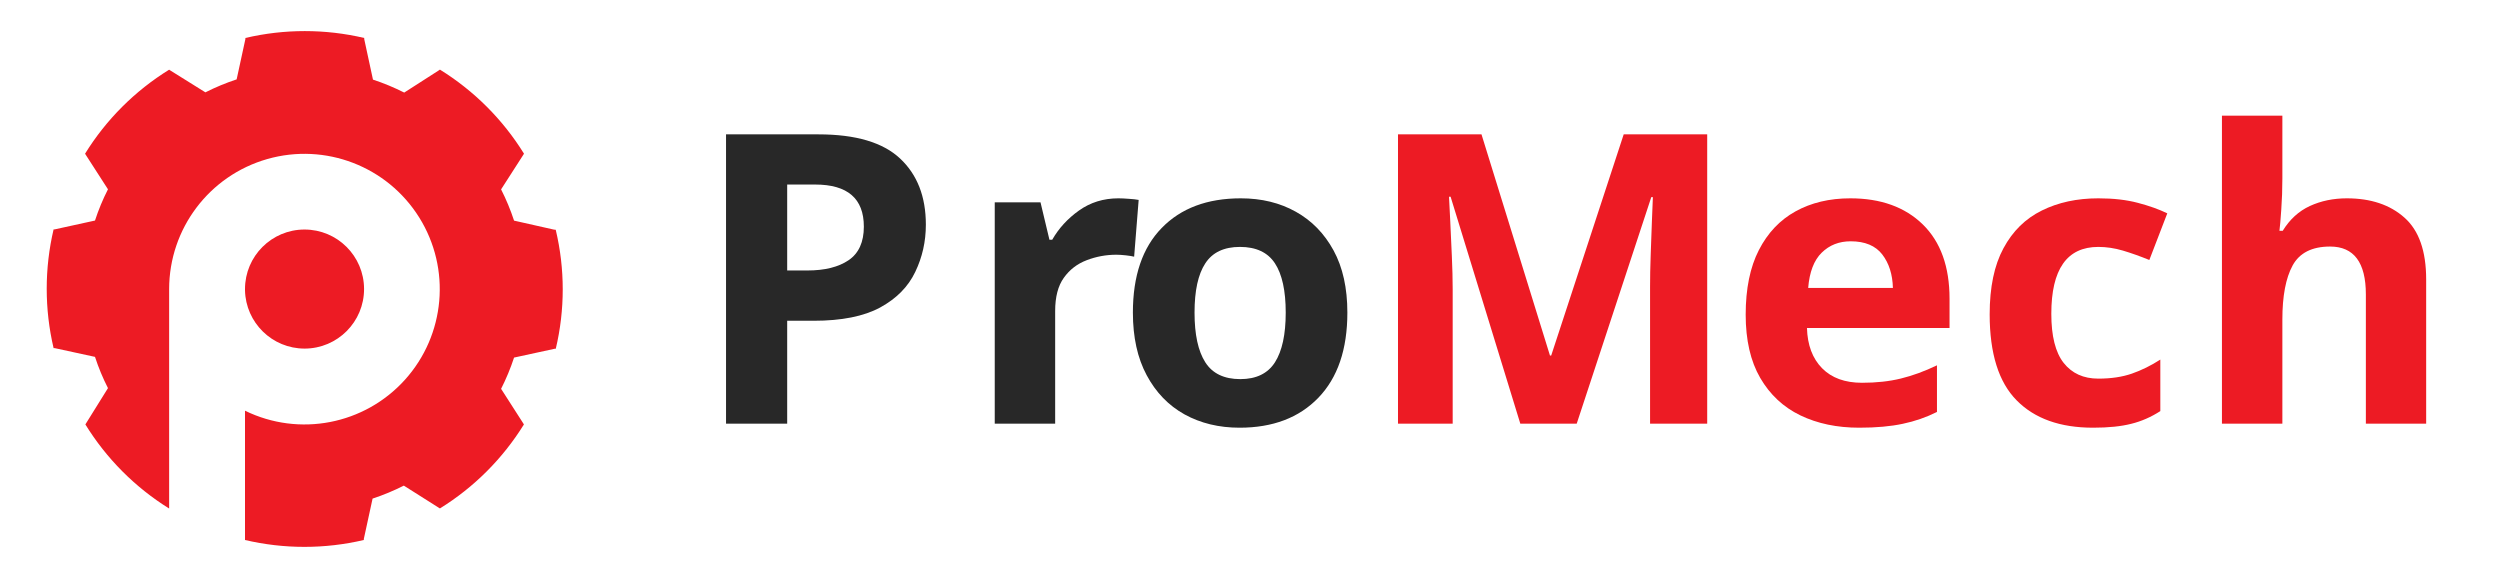
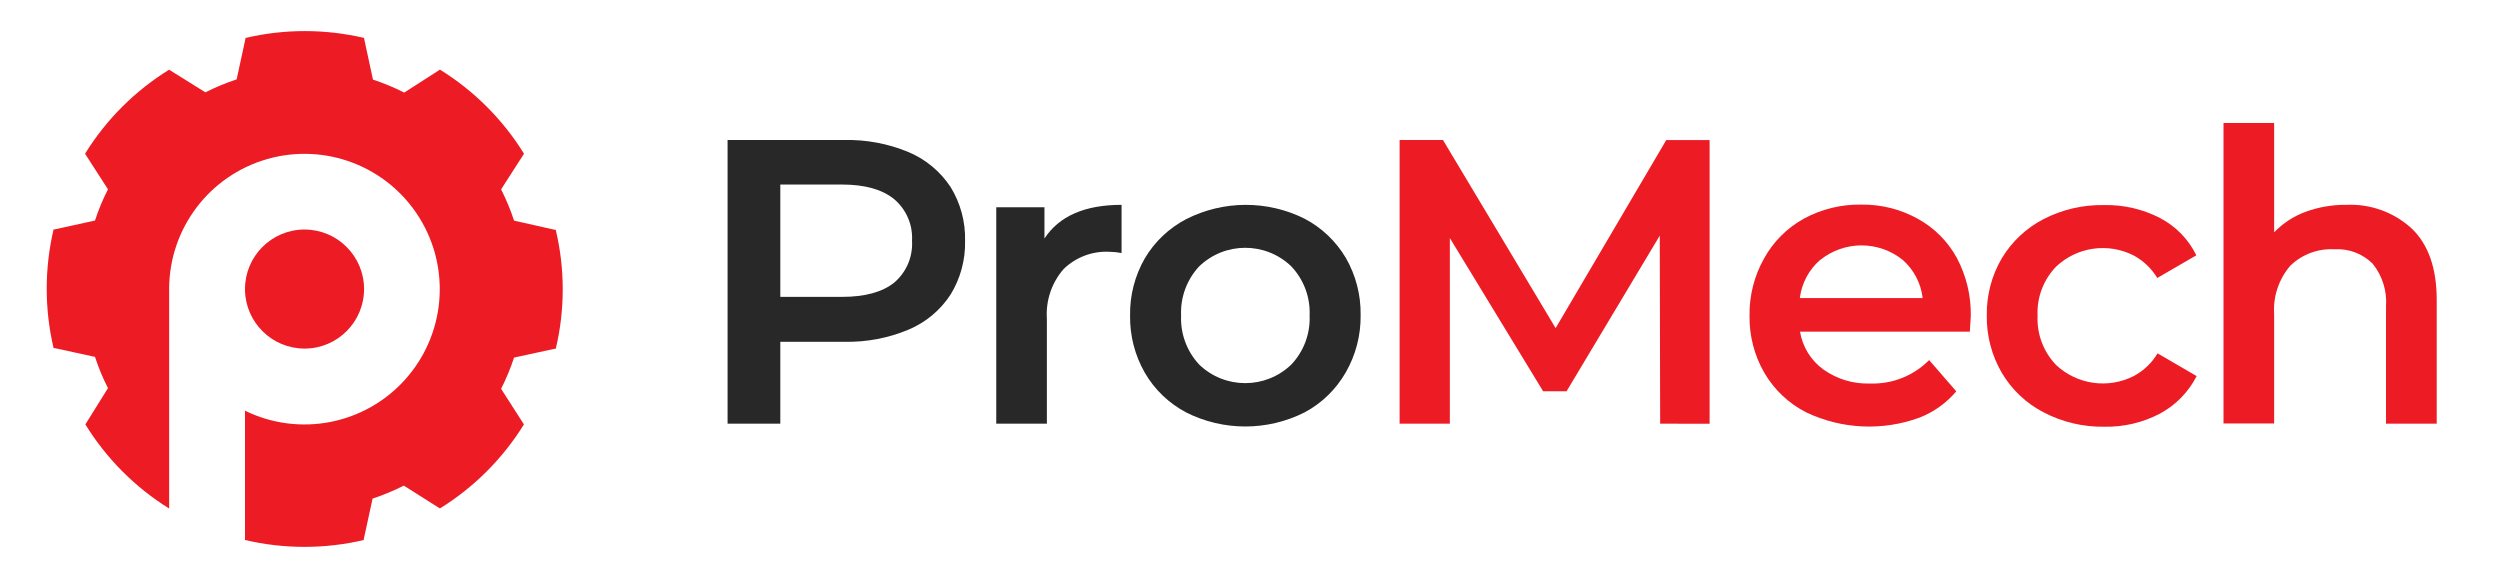
<svg xmlns="http://www.w3.org/2000/svg" id="Layer_1" data-name="Layer 1" viewBox="0 0 320 74">
  <defs>
-     <style>.cls-1,.cls-5,.cls-6{fill:#ed1b24;}.cls-2{font-size:51.88px;fill:#282828;font-family:Montserrat-SemiBold, Montserrat;font-weight:600;letter-spacing:-0.05em;}.cls-3{letter-spacing:-0.05em;}.cls-4{letter-spacing:-0.04em;}.cls-5{letter-spacing:-0.04em;}.cls-6{letter-spacing:-0.04em;}</style>
+     <style>.cls-1{fill:#ed1b24;}.cls-2{fill:#282828;}</style>
  </defs>
  <path class="cls-1" d="M39,44.62A7.62,7.62,0,1,0,31.36,37h0v.15A7.63,7.63,0,0,0,39,44.62Z" />
  <path class="cls-1" d="M71.09,29.4l-.14,0L65.8,28.24a28.68,28.68,0,0,0-1.66-4L67,19.79a.75.75,0,0,0,.07-.12A33.19,33.19,0,0,0,56.31,8.91L56.18,9l-4.44,2.85a29.07,29.07,0,0,0-4-1.66L46.62,5s0-.09,0-.14a33.3,33.3,0,0,0-15.21,0s0,.1,0,.14l-1.12,5.16a29.07,29.07,0,0,0-4,1.66L21.77,9l-.12-.08A33.12,33.12,0,0,0,10.89,19.67l.07.12,2.86,4.44a27.53,27.53,0,0,0-1.66,4L7,29.36l-.14,0a33.26,33.26,0,0,0,0,15.2l.14,0,5.16,1.12a27.53,27.53,0,0,0,1.66,4L11,54.21l-.07.12A33.12,33.12,0,0,0,21.65,65.09h0V37a17.32,17.32,0,1,1,9.71,15.57V69.12a33.3,33.3,0,0,0,15.21,0c0-.05,0-.1,0-.14l1.12-5.16a29.07,29.07,0,0,0,4-1.66L56.18,65l.13.08A33.19,33.19,0,0,0,67.06,54.33a.75.75,0,0,0-.07-.12l-2.85-4.44a28.68,28.68,0,0,0,1.66-4L71,44.64l.14,0a32.89,32.89,0,0,0,0-15.2Z" />
-   <text class="cls-2" transform="translate(88.26 54.23)">P<tspan class="cls-3" x="35.02" y="0">r</tspan>
-     <tspan class="cls-4" x="54.42" y="0">o</tspan>
-     <tspan class="cls-5" x="86.01" y="0">Me</tspan>
-     <tspan class="cls-6" x="164.09" y="0">c</tspan>
-     <tspan class="cls-5" x="192.1" y="0">h</tspan>
-   </text>
+   <path class="cls-2" d="M116.3,19.47a12.06,12.06,0,0,1,5.37,4.46,12.54,12.54,0,0,1,1.86,6.9,12.59,12.59,0,0,1-1.86,6.88,11.91,11.91,0,0,1-5.37,4.48,20.11,20.11,0,0,1-8.23,1.56H99.88V54.23H93.13V17.92h14.94A20.28,20.28,0,0,1,116.3,19.47Zm-1.85,16.71a6.51,6.51,0,0,0,2.29-5.35,6.5,6.5,0,0,0-2.29-5.34c-1.52-1.24-3.75-1.87-6.69-1.87H99.88V38h7.88Q112.17,38,114.45,36.18Z" />
+   <path class="cls-2" d="M143.56,26.22v6.17a8.73,8.73,0,0,0-1.51-.16,7.84,7.84,0,0,0-5.91,2.21A8.78,8.78,0,0,0,134,40.79V54.23h-6.48V26.53h6.17v4Q136.51,26.22,143.56,26.22Z" />
+   <path class="cls-2" d="M151.81,52.78a13.23,13.23,0,0,1-5.27-5.06,14.3,14.3,0,0,1-1.89-7.34,14.21,14.21,0,0,1,1.89-7.32,13.3,13.3,0,0,1,5.27-5A16.86,16.86,0,0,1,167,28a13.34,13.34,0,0,1,5.26,5,14.21,14.21,0,0,1,1.9,7.32,14.31,14.31,0,0,1-1.9,7.34A13.27,13.27,0,0,1,167,52.78a16.86,16.86,0,0,1-15.2,0Zm13.48-6.12a8.59,8.59,0,0,0,2.34-6.28,8.59,8.59,0,0,0-2.34-6.28,8.5,8.5,0,0,0-11.8,0,8.66,8.66,0,0,0-2.31,6.28,8.66,8.66,0,0,0,2.31,6.28,8.5,8.5,0,0,0,11.8,0Z" />
+   <path class="cls-1" d="M212.5,54.23l-.05-24.07L200.52,50.08h-3L185.58,30.47V54.23h-6.43V17.92h5.55L199.12,42l14.16-24.07h5.55l0,36.31Z" />
+   <path class="cls-1" d="M252.14,42.45H230.4a7.49,7.49,0,0,0,3,4.85,9.74,9.74,0,0,0,6,1.79,10.13,10.13,0,0,0,7.53-3l3.47,4a11.65,11.65,0,0,1-4.72,3.37,18.74,18.74,0,0,1-14.47-.67,13.06,13.06,0,0,1-5.37-5.06,14.21,14.21,0,0,1-1.9-7.34,14.47,14.47,0,0,1,1.85-7.29A13,13,0,0,1,230.87,28a14.87,14.87,0,0,1,7.36-1.81A14.48,14.48,0,0,1,245.47,28a12.62,12.62,0,0,1,5,5,15.28,15.28,0,0,1,1.79,7.49C252.24,41,252.2,41.62,252.14,42.45ZM233,33.25a7.7,7.7,0,0,0-2.62,4.9h15.72a7.67,7.67,0,0,0-2.55-4.88,8.41,8.41,0,0,0-10.55,0Z" />
+   <path class="cls-1" d="M261.58,52.78a13.32,13.32,0,0,1-5.35-5.06,14.13,14.13,0,0,1-1.92-7.34,14,14,0,0,1,1.92-7.32,13.43,13.43,0,0,1,5.32-5,16.22,16.22,0,0,1,7.76-1.81,14.9,14.9,0,0,1,7.18,1.66,10.65,10.65,0,0,1,4.64,4.77l-5,2.9a7.93,7.93,0,0,0-3-2.87,8.7,8.7,0,0,0-9.93,1.4,8.46,8.46,0,0,0-2.39,6.3,8.52,8.52,0,0,0,2.36,6.3,8.75,8.75,0,0,0,10,1.4,7.89,7.89,0,0,0,3-2.88l5,2.91a11.25,11.25,0,0,1-4.69,4.8,14.7,14.7,0,0,1-7.13,1.68A16.24,16.24,0,0,1,261.58,52.78Z" />
+   <path class="cls-1" d="M308.73,29.28q3.16,3.06,3.17,9.08V54.23h-6.49v-15a7.81,7.81,0,0,0-1.71-5.48,6.36,6.36,0,0,0-4.88-1.84A7.5,7.5,0,0,0,293.17,34a8.62,8.62,0,0,0-2.08,6.2v14h-6.48V15.74h6.48v14a10.72,10.72,0,0,1,4-2.62,14.72,14.72,0,0,1,5.27-.9A11.57,11.57,0,0,1,308.73,29.28Z" />
</svg>
